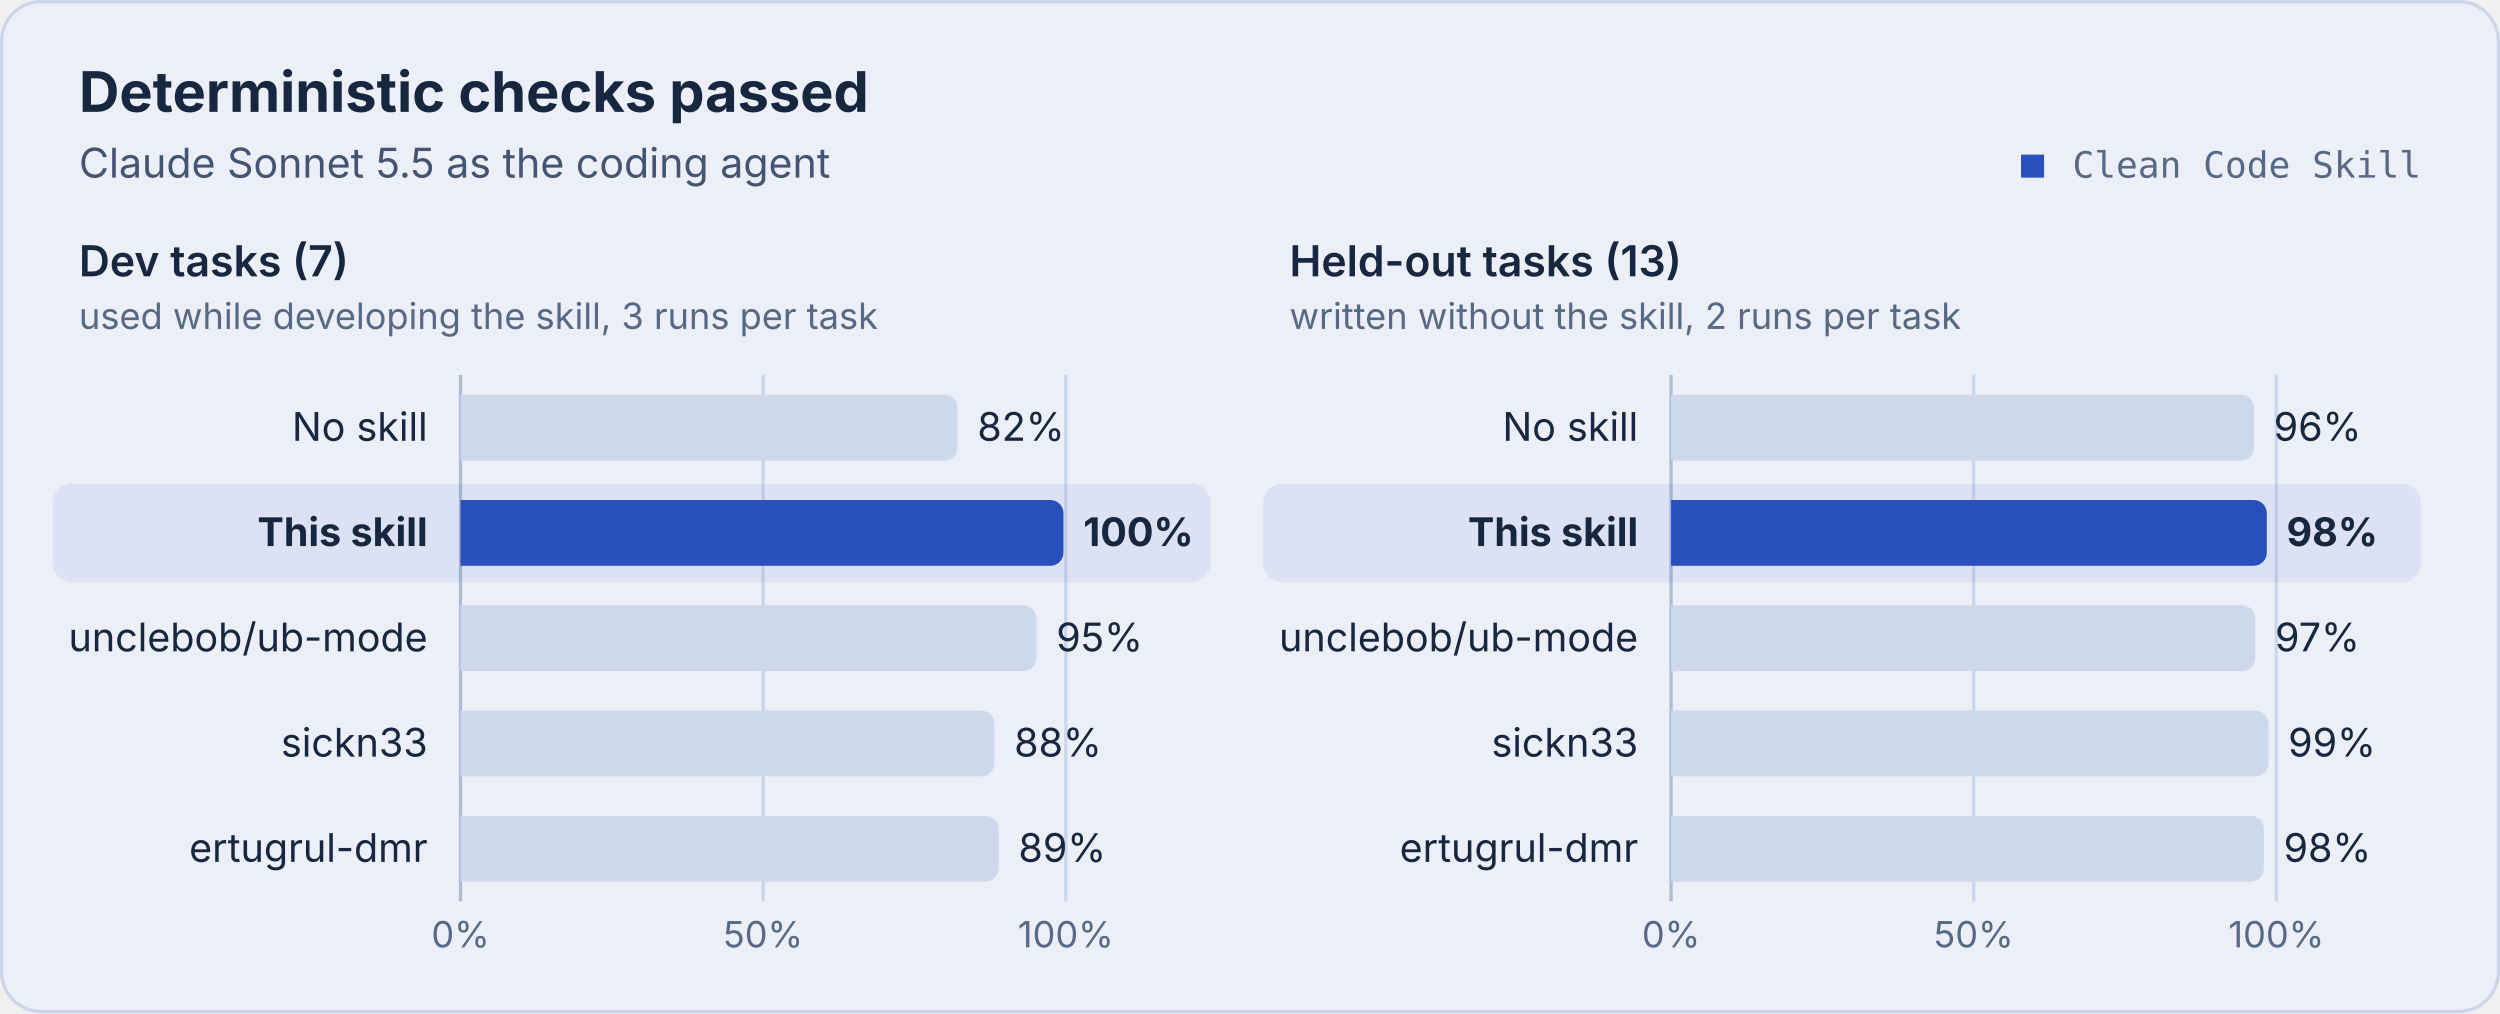
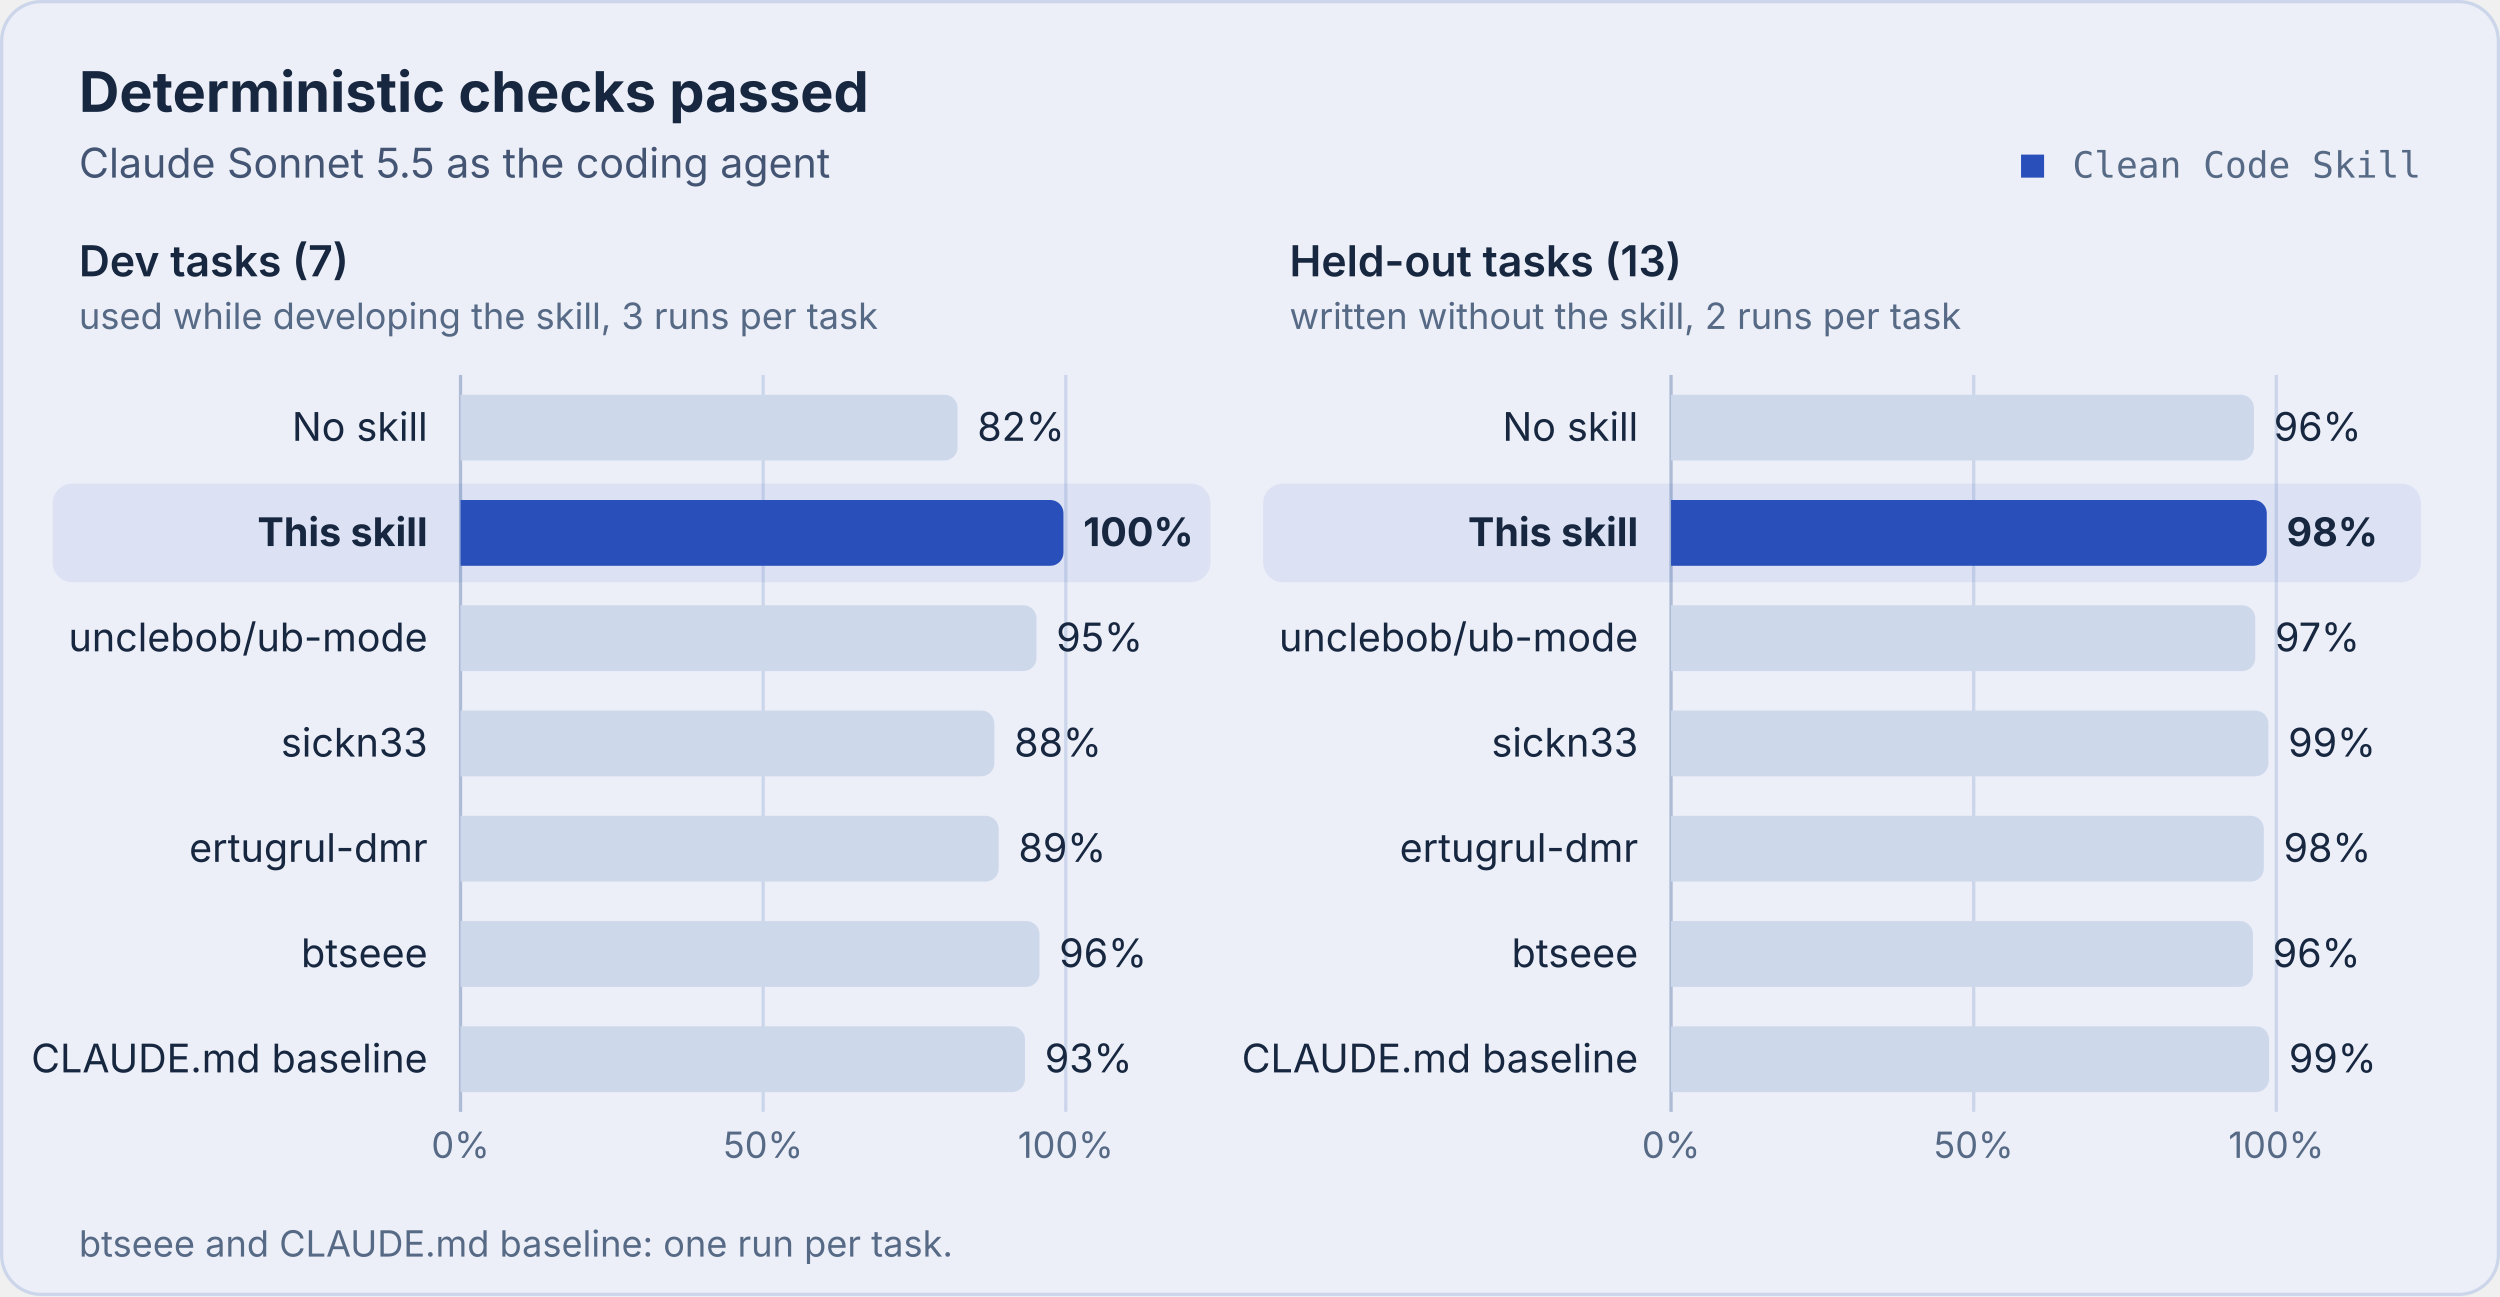
- <svg xmlns="http://www.w3.org/2000/svg" width="760" height="308" viewBox="0 0 760 308" role="img" aria-labelledby="t">
+ <svg xmlns="http://www.w3.org/2000/svg" width="760" height="394" viewBox="0 0 760 394" role="img" aria-labelledby="t">
  <style>text{font-family:Inter, ui-sans-serif, system-ui, -apple-system, 'Segoe UI', Roboto, sans-serif} .mono{font-family:'Cascadia Code', 'JetBrains Mono', 'SF Mono', Consolas, monospace} .bg{fill:#eceff8} .frame{stroke:#ccd6ea} .ink{fill:#172740} .ink2{fill:#435573} .muted{fill:#566985} .grid{stroke:#ccd6ea} .bar{fill:#ced8eb} .accent{fill:#284fba} .axis{stroke:#adbbd5} .ref{stroke:#435573} .bar-strong{fill:#607393} .on-accent{fill:#ffffff} .on-bar{fill:#172740} .on-bar-strong{fill:#ffffff} .seq-0{fill:#e1e8fb} .on-seq-0{fill:#172740} .seq-1{fill:#c3d2f5} .on-seq-1{fill:#172740} .seq-2{fill:#a0b9eb} .on-seq-2{fill:#172740} .seq-3{fill:#7b9adf} .on-seq-3{fill:#172740} .seq-4{fill:#4b6fc8} .on-seq-4{fill:#ffffff} .seq-5{fill:#284fba} .on-seq-5{fill:#ffffff} @media (prefers-color-scheme: dark){.bg{fill:#172740} .frame{stroke:#2c4260} .ink{fill:#f3f6fc} .ink2{fill:#cbd5e7} .muted{fill:#aabad5} .grid{stroke:#2c4260} .bar{fill:#354d71} .accent{fill:#8fabff} .axis{stroke:#4b6386} .ref{stroke:#cbd5e7} .bar-strong{fill:#536c90} .on-accent{fill:#172740} .on-bar{fill:#f3f6fc} .on-bar-strong{fill:#ffffff} .seq-0{fill:#22395b} .on-seq-0{fill:#f3f6fc} .seq-1{fill:#2b4674} .on-seq-1{fill:#f3f6fc} .seq-2{fill:#385a95} .on-seq-2{fill:#f3f6fc} .seq-3{fill:#4269a9} .on-seq-3{fill:#f3f6fc} .seq-4{fill:#8fabff} .on-seq-4{fill:#172740} .seq-5{fill:#b4c9ff} .on-seq-5{fill:#172740}}</style>
-   <rect class="bg frame" x="0.5" y="0.5" width="759" height="307" rx="12" stroke-width="1" />
+   <rect class="bg frame" x="0.5" y="0.5" width="759" height="393" rx="12" stroke-width="1" />
  <text class="ink" x="24" y="34" font-size="17" font-weight="700">Deterministic checks passed</text>
  <text class="ink2" x="24" y="54" font-size="12.5">Claude Sonnet 5.5 as the coding agent</text>
  <rect class="accent" x="614.4" y="47" width="7" height="7" />
  <text class="muted mono" x="736" y="54" font-size="11" text-anchor="end">Clean Code Skill</text>
  <text class="ink" x="24.0" y="84.0" font-size="13" font-weight="600">Dev tasks (7)</text>
  <text class="muted" x="24.0" y="100.0" font-size="11">used while developing the skill, 3 runs per task</text>
-   <line class="axis" x1="140.0" y1="114" x2="140.0" y2="274" stroke-width="1" />
-   <text class="muted" x="140.0" y="288.0" font-size="11" text-anchor="middle">0%</text>
-   <line class="grid" x1="232.0" y1="114" x2="232.0" y2="274" stroke-width="1" />
-   <text class="muted" x="232.0" y="288.0" font-size="11" text-anchor="middle">50%</text>
-   <line class="grid" x1="324.0" y1="114" x2="324.0" y2="274" stroke-width="1" />
-   <text class="muted" x="324.0" y="288.0" font-size="11" text-anchor="middle">100%</text>
+   <line class="axis" x1="140.0" y1="114" x2="140.0" y2="338" stroke-width="1" />
+   <text class="muted" x="140.0" y="352.0" font-size="11" text-anchor="middle">0%</text>
+   <line class="grid" x1="232.0" y1="114" x2="232.0" y2="338" stroke-width="1" />
+   <text class="muted" x="232.0" y="352.0" font-size="11" text-anchor="middle">50%</text>
+   <line class="grid" x1="324.0" y1="114" x2="324.0" y2="338" stroke-width="1" />
+   <text class="muted" x="324.0" y="352.0" font-size="11" text-anchor="middle">100%</text>
  <text class="ink" x="130.0" y="134.0" font-size="12" text-anchor="end">No skill</text>
  <g>
    <path class="bar" d="M140.0,120.0 H287.1 A4,4 0 0 1 291.1,124.0 V136.0 A4,4 0 0 1 287.1,140.0 H140.0 Z" />
  </g>
  <text class="ink" x="297.1" y="134.0" font-size="12">82%</text>
  <rect class="accent" x="16.0" y="147" width="352.0" height="30" rx="6" opacity="0.08" />
  <text class="ink" x="130.0" y="166.0" font-size="12" font-weight="700" text-anchor="end">This skill</text>
  <g>
    <path class="accent" d="M140.0,152.0 H319.3 A4,4 0 0 1 323.3,156.0 V168.0 A4,4 0 0 1 319.3,172.0 H140.0 Z" />
  </g>
  <text class="ink" x="329.3" y="166.0" font-size="12" font-weight="700">100%</text>
  <text class="ink" x="130.0" y="198.0" font-size="12" text-anchor="end">unclebob/ub-mode</text>
  <g>
    <path class="bar" d="M140.0,184.0 H311.1 A4,4 0 0 1 315.1,188.0 V200.0 A4,4 0 0 1 311.1,204.0 H140.0 Z" />
  </g>
  <text class="ink" x="321.1" y="198.0" font-size="12">95%</text>
  <text class="ink" x="130.0" y="230.0" font-size="12" text-anchor="end">sickn33</text>
  <g>
    <path class="bar" d="M140.0,216.0 H298.3 A4,4 0 0 1 302.3,220.0 V232.0 A4,4 0 0 1 298.3,236.0 H140.0 Z" />
  </g>
  <text class="ink" x="308.3" y="230.0" font-size="12">88%</text>
  <text class="ink" x="130.0" y="262.0" font-size="12" text-anchor="end">ertugrul-dmr</text>
  <g>
    <path class="bar" d="M140.0,248.0 H299.6 A4,4 0 0 1 303.6,252.0 V264.0 A4,4 0 0 1 299.6,268.0 H140.0 Z" />
  </g>
  <text class="ink" x="309.6" y="262.0" font-size="12">89%</text>
+   <text class="ink" x="130.0" y="294.0" font-size="12" text-anchor="end">btseee</text>
+   <g>
+     <path class="bar" d="M140.0,280.0 H312.0 A4,4 0 0 1 316.0,284.0 V296.0 A4,4 0 0 1 312.0,300.0 H140.0 Z" />
+   </g>
+   <text class="ink" x="322.0" y="294.0" font-size="12">96%</text>
+   <text class="ink" x="130.0" y="326.0" font-size="12" text-anchor="end">CLAUDE.md baseline</text>
+   <g>
+     <path class="bar" d="M140.0,312.0 H307.6 A4,4 0 0 1 311.6,316.0 V328.0 A4,4 0 0 1 307.6,332.0 H140.0 Z" />
+   </g>
+   <text class="ink" x="317.6" y="326.0" font-size="12">93%</text>
  <text class="ink" x="392.0" y="84.0" font-size="13" font-weight="600">Held-out tasks (13)</text>
  <text class="muted" x="392.0" y="100.0" font-size="11">written without the skill, 2 runs per task</text>
-   <line class="axis" x1="508.0" y1="114" x2="508.0" y2="274" stroke-width="1" />
-   <text class="muted" x="508.0" y="288.0" font-size="11" text-anchor="middle">0%</text>
-   <line class="grid" x1="600.0" y1="114" x2="600.0" y2="274" stroke-width="1" />
-   <text class="muted" x="600.0" y="288.0" font-size="11" text-anchor="middle">50%</text>
-   <line class="grid" x1="692.0" y1="114" x2="692.0" y2="274" stroke-width="1" />
-   <text class="muted" x="692.0" y="288.0" font-size="11" text-anchor="middle">100%</text>
+   <line class="axis" x1="508.0" y1="114" x2="508.0" y2="338" stroke-width="1" />
+   <text class="muted" x="508.0" y="352.0" font-size="11" text-anchor="middle">0%</text>
+   <line class="grid" x1="600.0" y1="114" x2="600.0" y2="338" stroke-width="1" />
+   <text class="muted" x="600.0" y="352.0" font-size="11" text-anchor="middle">50%</text>
+   <line class="grid" x1="692.0" y1="114" x2="692.0" y2="338" stroke-width="1" />
+   <text class="muted" x="692.0" y="352.0" font-size="11" text-anchor="middle">100%</text>
  <text class="ink" x="498.0" y="134.0" font-size="12" text-anchor="end">No skill</text>
  <g>
    <path class="bar" d="M508.0,120.0 H681.2 A4,4 0 0 1 685.2,124.0 V136.0 A4,4 0 0 1 681.2,140.0 H508.0 Z" />
  </g>
  <text class="ink" x="691.2" y="134.0" font-size="12">96%</text>
  <rect class="accent" x="384.0" y="147" width="352.0" height="30" rx="6" opacity="0.08" />
  <text class="ink" x="498.0" y="166.0" font-size="12" font-weight="700" text-anchor="end">This skill</text>
  <g>
    <path class="accent" d="M508.0,152.0 H685.1 A4,4 0 0 1 689.1,156.0 V168.0 A4,4 0 0 1 685.1,172.0 H508.0 Z" />
  </g>
  <text class="ink" x="695.1" y="166.0" font-size="12" font-weight="700">98%</text>
  <text class="ink" x="498.0" y="198.0" font-size="12" text-anchor="end">unclebob/ub-mode</text>
  <g>
    <path class="bar" d="M508.0,184.0 H681.6 A4,4 0 0 1 685.6,188.0 V200.0 A4,4 0 0 1 681.6,204.0 H508.0 Z" />
  </g>
  <text class="ink" x="691.6" y="198.0" font-size="12">97%</text>
  <text class="ink" x="498.0" y="230.0" font-size="12" text-anchor="end">sickn33</text>
  <g>
    <path class="bar" d="M508.0,216.0 H685.6 A4,4 0 0 1 689.6,220.0 V232.0 A4,4 0 0 1 685.6,236.0 H508.0 Z" />
  </g>
  <text class="ink" x="695.6" y="230.0" font-size="12">99%</text>
  <text class="ink" x="498.0" y="262.0" font-size="12" text-anchor="end">ertugrul-dmr</text>
  <g>
    <path class="bar" d="M508.0,248.0 H684.2 A4,4 0 0 1 688.2,252.0 V264.0 A4,4 0 0 1 684.2,268.0 H508.0 Z" />
  </g>
  <text class="ink" x="694.2" y="262.0" font-size="12">98%</text>
+   <text class="ink" x="498.0" y="294.0" font-size="12" text-anchor="end">btseee</text>
+   <g>
+     <path class="bar" d="M508.0,280.0 H680.9 A4,4 0 0 1 684.9,284.0 V296.0 A4,4 0 0 1 680.9,300.0 H508.0 Z" />
+   </g>
+   <text class="ink" x="690.9" y="294.0" font-size="12">96%</text>
+   <text class="ink" x="498.0" y="326.0" font-size="12" text-anchor="end">CLAUDE.md baseline</text>
+   <g>
+     <path class="bar" d="M508.0,312.0 H685.8 A4,4 0 0 1 689.8,316.0 V328.0 A4,4 0 0 1 685.8,332.0 H508.0 Z" />
+   </g>
+   <text class="ink" x="695.8" y="326.0" font-size="12">99%</text>
+   <text class="muted" x="24.0" y="382.0" font-size="11">btseee and CLAUDE.md baseline: one run per task.</text>
</svg>
